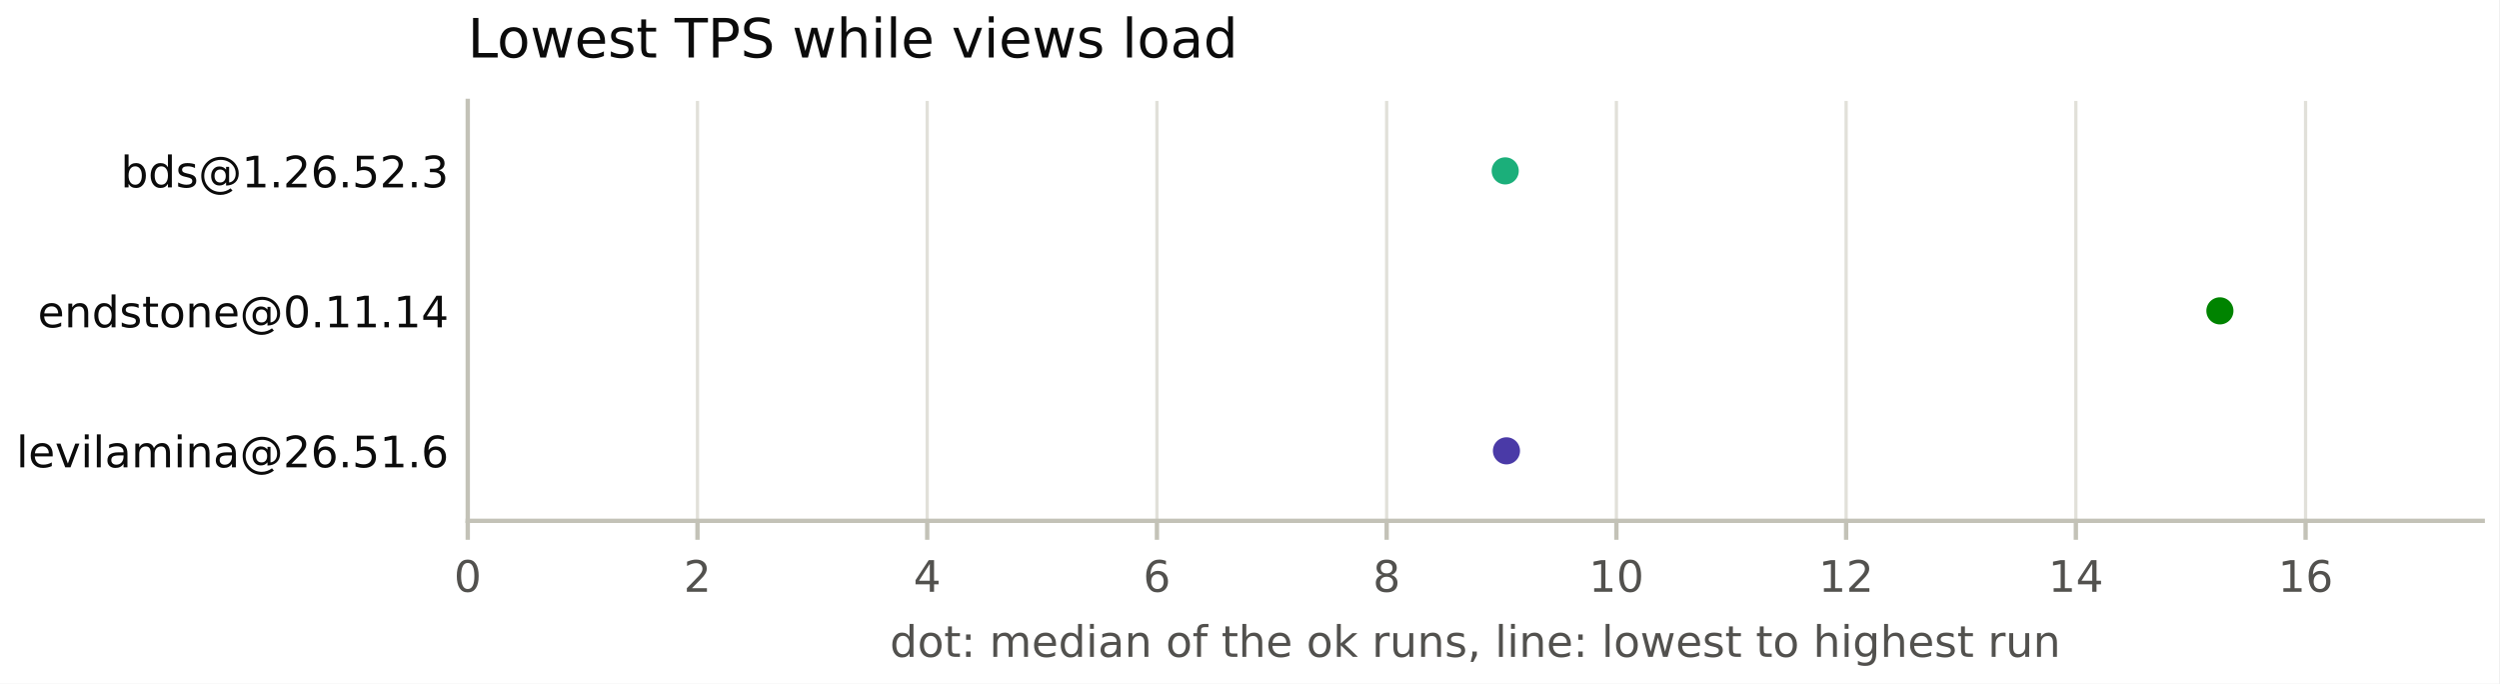
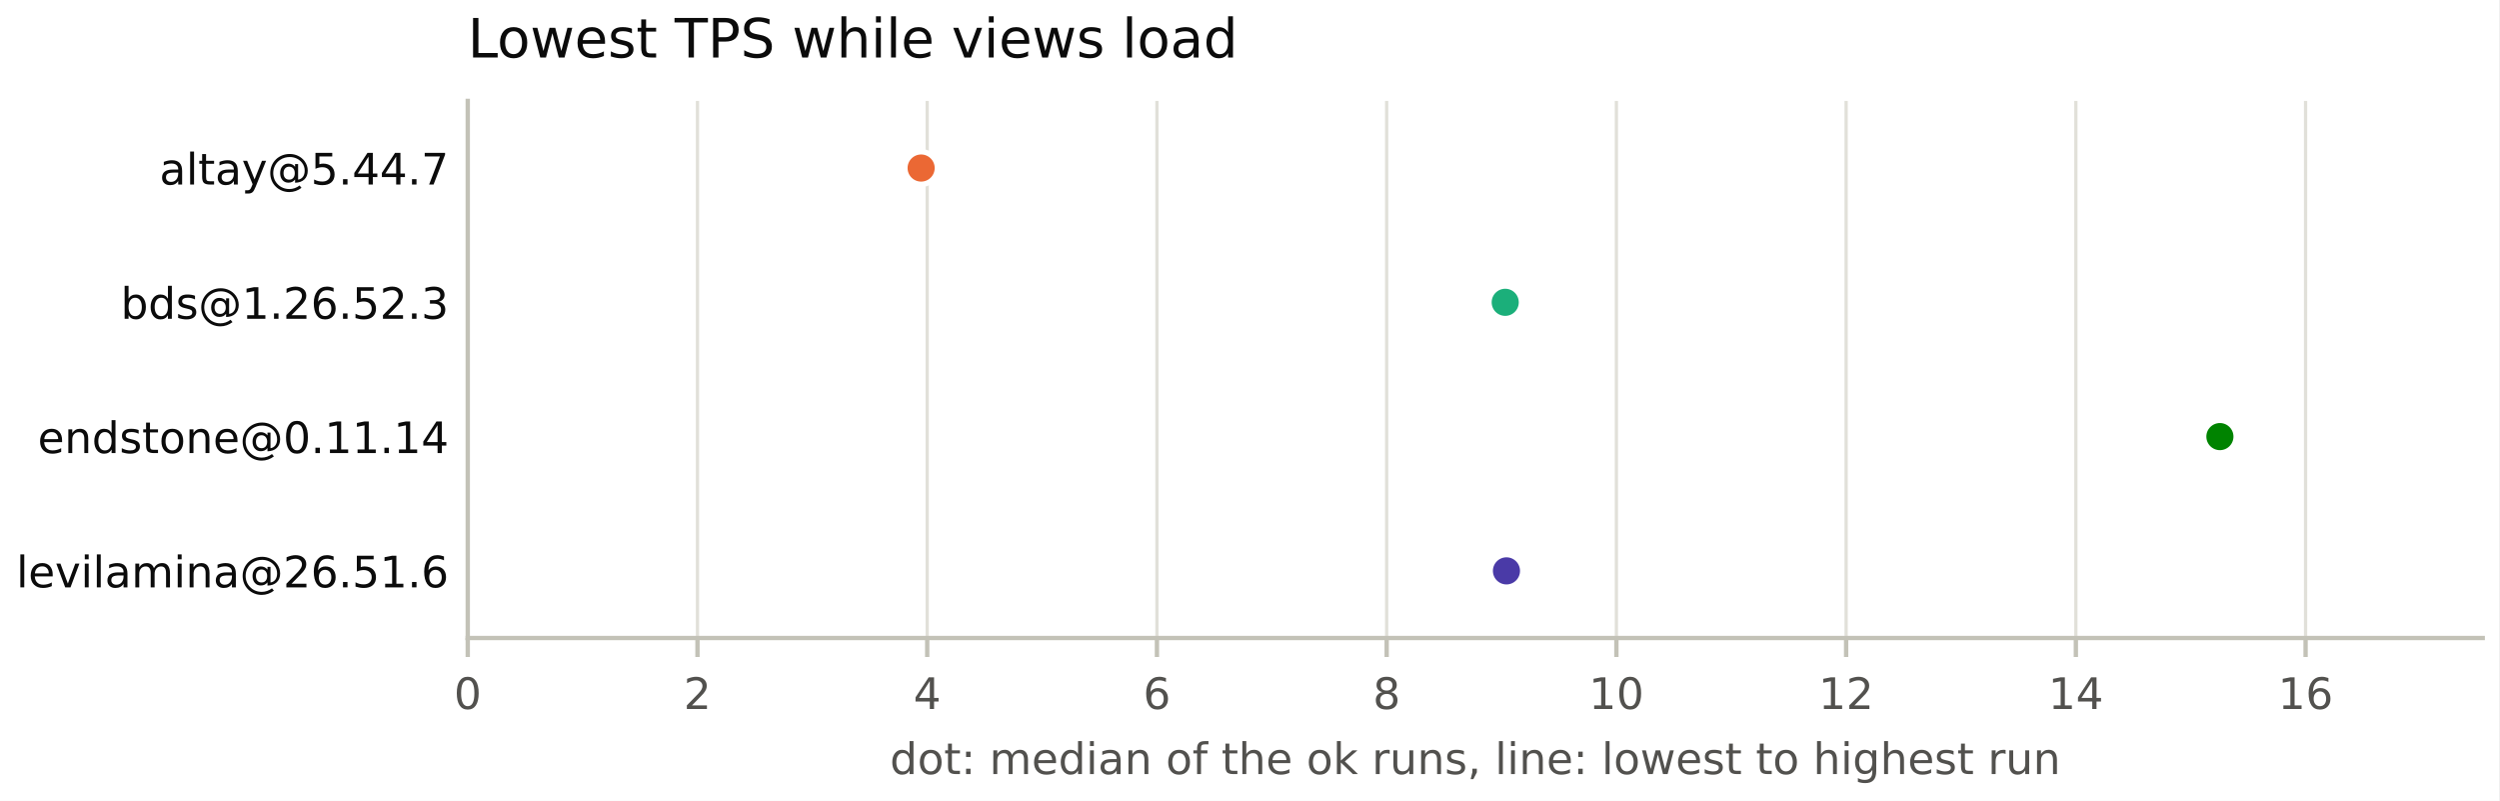
- <svg xmlns="http://www.w3.org/2000/svg" xmlns:xlink="http://www.w3.org/1999/xlink" width="460.8pt" height="126pt" viewBox="0 0 460.8 126" version="1.1">
+ <svg xmlns="http://www.w3.org/2000/svg" xmlns:xlink="http://www.w3.org/1999/xlink" width="460.8pt" height="147.6pt" viewBox="0 0 460.8 147.6" version="1.1">
  <defs>
    <style type="text/css">*{stroke-linejoin: round; stroke-linecap: butt}</style>
  </defs>
  <g id="figure_1">
    <g id="patch_1">
-       <path d="M 0 126  L 460.8 126  L 460.8 0  L 0 0  z " style="fill: #ffffff" />
+       <path d="M 0 147.6  L 460.8 147.6  L 460.8 0  L 0 0  z " style="fill: #ffffff" />
    </g>
    <g id="axes_1">
      <g id="patch_2">
-         <path d="M 86.25 95.999  L 457.8 95.999  L 457.8 18.599  L 86.25 18.599  z " style="fill: #ffffff" />
+         <path d="M 86.25 117.599  L 457.8 117.599  L 457.8 18.599  L 86.25 18.599  z " style="fill: #ffffff" />
      </g>
      <g id="matplotlib.axis_1">
        <g id="xtick_1">
          <g id="line2d_1">
-             <path d="M 86.25 95.999  L 86.25 18.599  " clip-path="url(#p7c513f6a26)" style="fill: none; stroke: #e1e0d9; stroke-width: 0.6; stroke-linecap: square" />
+             <path d="M 86.25 117.599  L 86.25 18.599  " clip-path="url(#pc4e7d0402a)" style="fill: none; stroke: #e1e0d9; stroke-width: 0.6; stroke-linecap: square" />
          </g>
          <g id="line2d_2">
            <defs>
-               <path id="m75fcb10ab3" d="M 0 0  L 0 3.5  " style="stroke: #c3c2b7; stroke-width: 0.8" />
+               <path id="mcd3a18408b" d="M 0 0  L 0 3.5  " style="stroke: #c3c2b7; stroke-width: 0.8" />
            </defs>
            <g>
-               <use xlink:href="#m75fcb10ab3" x="86.25" y="95.999" style="fill: #c3c2b7; stroke: #c3c2b7; stroke-width: 0.8" />
+               <use xlink:href="#mcd3a18408b" x="86.25" y="117.599" style="fill: #c3c2b7; stroke: #c3c2b7; stroke-width: 0.8" />
            </g>
          </g>
          <g id="text_1">
-             <g style="fill: #52514e" transform="translate(83.70524 109.0773) scale(0.08 -0.08)">
+             <g style="fill: #52514e" transform="translate(83.70524 130.6773) scale(0.08 -0.08)">
              <defs>
                <path id="DejaVuSans-13" d="M 2034 4250  Q 1547 4250 1301 3770  Q 1056 3291 1056 2328  Q 1056 1369 1301 889  Q 1547 409 2034 409  Q 2525 409 2770 889  Q 3016 1369 3016 2328  Q 3016 3291 2770 3770  Q 2525 4250 2034 4250  z M 2034 4750  Q 2819 4750 3233 4129  Q 3647 3509 3647 2328  Q 3647 1150 3233 529  Q 2819 -91 2034 -91  Q 1250 -91 836 529  Q 422 1150 422 2328  Q 422 3509 836 4129  Q 1250 4750 2034 4750  z " transform="scale(0.015625)" />
              </defs>
              <use xlink:href="#DejaVuSans-13" />
            </g>
          </g>
        </g>
        <g id="xtick_2">
          <g id="line2d_3">
-             <path d="M 128.611 95.999  L 128.611 18.599  " clip-path="url(#p7c513f6a26)" style="fill: none; stroke: #e1e0d9; stroke-width: 0.6; stroke-linecap: square" />
+             <path d="M 128.611 117.599  L 128.611 18.599  " clip-path="url(#pc4e7d0402a)" style="fill: none; stroke: #e1e0d9; stroke-width: 0.6; stroke-linecap: square" />
          </g>
          <g id="line2d_4">
            <g>
-               <use xlink:href="#m75fcb10ab3" x="128.611" y="95.999" style="fill: #c3c2b7; stroke: #c3c2b7; stroke-width: 0.8" />
+               <use xlink:href="#mcd3a18408b" x="128.611" y="117.599" style="fill: #c3c2b7; stroke: #c3c2b7; stroke-width: 0.8" />
            </g>
          </g>
          <g id="text_2">
-             <g style="fill: #52514e" transform="translate(126.0659 109.0773) scale(0.08 -0.08)">
+             <g style="fill: #52514e" transform="translate(126.0659 130.6773) scale(0.08 -0.08)">
              <defs>
                <path id="DejaVuSans-15" d="M 1228 531  L 3431 531  L 3431 0  L 469 0  L 469 531  Q 828 903 1448 1529  Q 2069 2156 2228 2338  Q 2531 2678 2651 2914  Q 2772 3150 2772 3378  Q 2772 3750 2511 3984  Q 2250 4219 1831 4219  Q 1534 4219 1204 4116  Q 875 4013 500 3803  L 500 4441  Q 881 4594 1212 4672  Q 1544 4750 1819 4750  Q 2544 4750 2975 4387  Q 3406 4025 3406 3419  Q 3406 3131 3298 2873  Q 3191 2616 2906 2266  Q 2828 2175 2409 1742  Q 1991 1309 1228 531  z " transform="scale(0.015625)" />
              </defs>
              <use xlink:href="#DejaVuSans-15" />
            </g>
          </g>
        </g>
        <g id="xtick_3">
          <g id="line2d_5">
-             <path d="M 170.971 95.999  L 170.971 18.599  " clip-path="url(#p7c513f6a26)" style="fill: none; stroke: #e1e0d9; stroke-width: 0.6; stroke-linecap: square" />
+             <path d="M 170.971 117.599  L 170.971 18.599  " clip-path="url(#pc4e7d0402a)" style="fill: none; stroke: #e1e0d9; stroke-width: 0.6; stroke-linecap: square" />
          </g>
          <g id="line2d_6">
            <g>
-               <use xlink:href="#m75fcb10ab3" x="170.971" y="95.999" style="fill: #c3c2b7; stroke: #c3c2b7; stroke-width: 0.8" />
+               <use xlink:href="#mcd3a18408b" x="170.971" y="117.599" style="fill: #c3c2b7; stroke: #c3c2b7; stroke-width: 0.8" />
            </g>
          </g>
          <g id="text_3">
-             <g style="fill: #52514e" transform="translate(168.4265 109.0773) scale(0.08 -0.08)">
+             <g style="fill: #52514e" transform="translate(168.4265 130.6773) scale(0.08 -0.08)">
              <defs>
                <path id="DejaVuSans-17" d="M 2419 4116  L 825 1625  L 2419 1625  L 2419 4116  z M 2253 4666  L 3047 4666  L 3047 1625  L 3713 1625  L 3713 1100  L 3047 1100  L 3047 0  L 2419 0  L 2419 1100  L 313 1100  L 313 1709  L 2253 4666  z " transform="scale(0.015625)" />
              </defs>
              <use xlink:href="#DejaVuSans-17" />
            </g>
          </g>
        </g>
        <g id="xtick_4">
          <g id="line2d_7">
-             <path d="M 213.332 95.999  L 213.332 18.599  " clip-path="url(#p7c513f6a26)" style="fill: none; stroke: #e1e0d9; stroke-width: 0.6; stroke-linecap: square" />
+             <path d="M 213.332 117.599  L 213.332 18.599  " clip-path="url(#pc4e7d0402a)" style="fill: none; stroke: #e1e0d9; stroke-width: 0.6; stroke-linecap: square" />
          </g>
          <g id="line2d_8">
            <g>
-               <use xlink:href="#m75fcb10ab3" x="213.332" y="95.999" style="fill: #c3c2b7; stroke: #c3c2b7; stroke-width: 0.8" />
+               <use xlink:href="#mcd3a18408b" x="213.332" y="117.599" style="fill: #c3c2b7; stroke: #c3c2b7; stroke-width: 0.8" />
            </g>
          </g>
          <g id="text_4">
-             <g style="fill: #52514e" transform="translate(210.7871 109.0773) scale(0.08 -0.08)">
+             <g style="fill: #52514e" transform="translate(210.7871 130.6773) scale(0.08 -0.08)">
              <defs>
                <path id="DejaVuSans-19" d="M 2113 2584  Q 1688 2584 1439 2293  Q 1191 2003 1191 1497  Q 1191 994 1439 701  Q 1688 409 2113 409  Q 2538 409 2786 701  Q 3034 994 3034 1497  Q 3034 2003 2786 2293  Q 2538 2584 2113 2584  z M 3366 4563  L 3366 3988  Q 3128 4100 2886 4159  Q 2644 4219 2406 4219  Q 1781 4219 1451 3797  Q 1122 3375 1075 2522  Q 1259 2794 1537 2939  Q 1816 3084 2150 3084  Q 2853 3084 3261 2657  Q 3669 2231 3669 1497  Q 3669 778 3244 343  Q 2819 -91 2113 -91  Q 1303 -91 875 529  Q 447 1150 447 2328  Q 447 3434 972 4092  Q 1497 4750 2381 4750  Q 2619 4750 2861 4703  Q 3103 4656 3366 4563  z " transform="scale(0.015625)" />
              </defs>
              <use xlink:href="#DejaVuSans-19" />
            </g>
          </g>
        </g>
        <g id="xtick_5">
          <g id="line2d_9">
-             <path d="M 255.693 95.999  L 255.693 18.599  " clip-path="url(#p7c513f6a26)" style="fill: none; stroke: #e1e0d9; stroke-width: 0.6; stroke-linecap: square" />
+             <path d="M 255.693 117.599  L 255.693 18.599  " clip-path="url(#pc4e7d0402a)" style="fill: none; stroke: #e1e0d9; stroke-width: 0.6; stroke-linecap: square" />
          </g>
          <g id="line2d_10">
            <g>
-               <use xlink:href="#m75fcb10ab3" x="255.693" y="95.999" style="fill: #c3c2b7; stroke: #c3c2b7; stroke-width: 0.8" />
+               <use xlink:href="#mcd3a18408b" x="255.693" y="117.599" style="fill: #c3c2b7; stroke: #c3c2b7; stroke-width: 0.8" />
            </g>
          </g>
          <g id="text_5">
-             <g style="fill: #52514e" transform="translate(253.1477 109.0773) scale(0.08 -0.08)">
+             <g style="fill: #52514e" transform="translate(253.1477 130.6773) scale(0.08 -0.08)">
              <defs>
                <path id="DejaVuSans-1b" d="M 2034 2216  Q 1584 2216 1326 1975  Q 1069 1734 1069 1313  Q 1069 891 1326 650  Q 1584 409 2034 409  Q 2484 409 2743 651  Q 3003 894 3003 1313  Q 3003 1734 2745 1975  Q 2488 2216 2034 2216  z M 1403 2484  Q 997 2584 770 2862  Q 544 3141 544 3541  Q 544 4100 942 4425  Q 1341 4750 2034 4750  Q 2731 4750 3128 4425  Q 3525 4100 3525 3541  Q 3525 3141 3298 2862  Q 3072 2584 2669 2484  Q 3125 2378 3379 2068  Q 3634 1759 3634 1313  Q 3634 634 3220 271  Q 2806 -91 2034 -91  Q 1263 -91 848 271  Q 434 634 434 1313  Q 434 1759 690 2068  Q 947 2378 1403 2484  z M 1172 3481  Q 1172 3119 1398 2916  Q 1625 2713 2034 2713  Q 2441 2713 2670 2916  Q 2900 3119 2900 3481  Q 2900 3844 2670 4047  Q 2441 4250 2034 4250  Q 1625 4250 1398 4047  Q 1172 3844 1172 3481  z " transform="scale(0.015625)" />
              </defs>
              <use xlink:href="#DejaVuSans-1b" />
            </g>
          </g>
        </g>
        <g id="xtick_6">
          <g id="line2d_11">
-             <path d="M 298.053 95.999  L 298.053 18.599  " clip-path="url(#p7c513f6a26)" style="fill: none; stroke: #e1e0d9; stroke-width: 0.6; stroke-linecap: square" />
+             <path d="M 298.053 117.599  L 298.053 18.599  " clip-path="url(#pc4e7d0402a)" style="fill: none; stroke: #e1e0d9; stroke-width: 0.6; stroke-linecap: square" />
          </g>
          <g id="line2d_12">
            <g>
-               <use xlink:href="#m75fcb10ab3" x="298.053" y="95.999" style="fill: #c3c2b7; stroke: #c3c2b7; stroke-width: 0.8" />
+               <use xlink:href="#mcd3a18408b" x="298.053" y="117.599" style="fill: #c3c2b7; stroke: #c3c2b7; stroke-width: 0.8" />
            </g>
          </g>
          <g id="text_6">
-             <g style="fill: #52514e" transform="translate(292.9633 109.0773) scale(0.08 -0.08)">
+             <g style="fill: #52514e" transform="translate(292.9633 130.6773) scale(0.08 -0.08)">
              <defs>
                <path id="DejaVuSans-14" d="M 794 531  L 1825 531  L 1825 4091  L 703 3866  L 703 4441  L 1819 4666  L 2450 4666  L 2450 531  L 3481 531  L 3481 0  L 794 0  L 794 531  z " transform="scale(0.015625)" />
              </defs>
              <use xlink:href="#DejaVuSans-14" />
              <use xlink:href="#DejaVuSans-13" transform="translate(63.625 0)" />
            </g>
          </g>
        </g>
        <g id="xtick_7">
          <g id="line2d_13">
-             <path d="M 340.414 95.999  L 340.414 18.599  " clip-path="url(#p7c513f6a26)" style="fill: none; stroke: #e1e0d9; stroke-width: 0.6; stroke-linecap: square" />
+             <path d="M 340.414 117.599  L 340.414 18.599  " clip-path="url(#pc4e7d0402a)" style="fill: none; stroke: #e1e0d9; stroke-width: 0.6; stroke-linecap: square" />
          </g>
          <g id="line2d_14">
            <g>
-               <use xlink:href="#m75fcb10ab3" x="340.414" y="95.999" style="fill: #c3c2b7; stroke: #c3c2b7; stroke-width: 0.8" />
+               <use xlink:href="#mcd3a18408b" x="340.414" y="117.599" style="fill: #c3c2b7; stroke: #c3c2b7; stroke-width: 0.8" />
            </g>
          </g>
          <g id="text_7">
-             <g style="fill: #52514e" transform="translate(335.3239 109.0773) scale(0.08 -0.08)">
+             <g style="fill: #52514e" transform="translate(335.3239 130.6773) scale(0.08 -0.08)">
              <use xlink:href="#DejaVuSans-14" />
              <use xlink:href="#DejaVuSans-15" transform="translate(63.625 0)" />
            </g>
          </g>
        </g>
        <g id="xtick_8">
          <g id="line2d_15">
-             <path d="M 382.775 95.999  L 382.775 18.599  " clip-path="url(#p7c513f6a26)" style="fill: none; stroke: #e1e0d9; stroke-width: 0.6; stroke-linecap: square" />
+             <path d="M 382.775 117.599  L 382.775 18.599  " clip-path="url(#pc4e7d0402a)" style="fill: none; stroke: #e1e0d9; stroke-width: 0.6; stroke-linecap: square" />
          </g>
          <g id="line2d_16">
            <g>
-               <use xlink:href="#m75fcb10ab3" x="382.775" y="95.999" style="fill: #c3c2b7; stroke: #c3c2b7; stroke-width: 0.8" />
+               <use xlink:href="#mcd3a18408b" x="382.775" y="117.599" style="fill: #c3c2b7; stroke: #c3c2b7; stroke-width: 0.8" />
            </g>
          </g>
          <g id="text_8">
-             <g style="fill: #52514e" transform="translate(377.6846 109.0773) scale(0.08 -0.08)">
+             <g style="fill: #52514e" transform="translate(377.6846 130.6773) scale(0.08 -0.08)">
              <use xlink:href="#DejaVuSans-14" />
              <use xlink:href="#DejaVuSans-17" transform="translate(63.625 0)" />
            </g>
          </g>
        </g>
        <g id="xtick_9">
          <g id="line2d_17">
-             <path d="M 425.135 95.999  L 425.135 18.599  " clip-path="url(#p7c513f6a26)" style="fill: none; stroke: #e1e0d9; stroke-width: 0.6; stroke-linecap: square" />
+             <path d="M 425.135 117.599  L 425.135 18.599  " clip-path="url(#pc4e7d0402a)" style="fill: none; stroke: #e1e0d9; stroke-width: 0.6; stroke-linecap: square" />
          </g>
          <g id="line2d_18">
            <g>
-               <use xlink:href="#m75fcb10ab3" x="425.135" y="95.999" style="fill: #c3c2b7; stroke: #c3c2b7; stroke-width: 0.8" />
+               <use xlink:href="#mcd3a18408b" x="425.135" y="117.599" style="fill: #c3c2b7; stroke: #c3c2b7; stroke-width: 0.8" />
            </g>
          </g>
          <g id="text_9">
-             <g style="fill: #52514e" transform="translate(420.0452 109.0773) scale(0.08 -0.08)">
+             <g style="fill: #52514e" transform="translate(420.0452 130.6773) scale(0.08 -0.08)">
              <use xlink:href="#DejaVuSans-14" />
              <use xlink:href="#DejaVuSans-19" transform="translate(63.625 0)" />
            </g>
          </g>
        </g>
        <g id="text_10">
-           <g style="fill: #52514e" transform="translate(164.0894 121.0779) scale(0.08 -0.08)">
+           <g style="fill: #52514e" transform="translate(164.0894 142.6779) scale(0.08 -0.08)">
            <defs>
              <path id="DejaVuSans-47" d="M 2906 2969  L 2906 4863  L 3481 4863  L 3481 0  L 2906 0  L 2906 525  Q 2725 213 2448 61  Q 2172 -91 1784 -91  Q 1150 -91 751 415  Q 353 922 353 1747  Q 353 2572 751 3078  Q 1150 3584 1784 3584  Q 2172 3584 2448 3432  Q 2725 3281 2906 2969  z M 947 1747  Q 947 1113 1208 752  Q 1469 391 1925 391  Q 2381 391 2643 752  Q 2906 1113 2906 1747  Q 2906 2381 2643 2742  Q 2381 3103 1925 3103  Q 1469 3103 1208 2742  Q 947 2381 947 1747  z " transform="scale(0.015625)" />
              <path id="DejaVuSans-52" d="M 1959 3097  Q 1497 3097 1228 2736  Q 959 2375 959 1747  Q 959 1119 1226 758  Q 1494 397 1959 397  Q 2419 397 2687 759  Q 2956 1122 2956 1747  Q 2956 2369 2687 2733  Q 2419 3097 1959 3097  z M 1959 3584  Q 2709 3584 3137 3096  Q 3566 2609 3566 1747  Q 3566 888 3137 398  Q 2709 -91 1959 -91  Q 1206 -91 779 398  Q 353 888 353 1747  Q 353 2609 779 3096  Q 1206 3584 1959 3584  z " transform="scale(0.015625)" />
              <path id="DejaVuSans-57" d="M 1172 4494  L 1172 3500  L 2356 3500  L 2356 3053  L 1172 3053  L 1172 1153  Q 1172 725 1289 603  Q 1406 481 1766 481  L 2356 481  L 2356 0  L 1766 0  Q 1100 0 847 248  Q 594 497 594 1153  L 594 3053  L 172 3053  L 172 3500  L 594 3500  L 594 4494  L 1172 4494  z " transform="scale(0.015625)" />
              <path id="DejaVuSans-1d" d="M 750 794  L 1409 794  L 1409 0  L 750 0  L 750 794  z M 750 3309  L 1409 3309  L 1409 2516  L 750 2516  L 750 3309  z " transform="scale(0.015625)" />
              <path id="DejaVuSans-3" transform="scale(0.015625)" />
              <path id="DejaVuSans-50" d="M 3328 2828  Q 3544 3216 3844 3400  Q 4144 3584 4550 3584  Q 5097 3584 5394 3201  Q 5691 2819 5691 2113  L 5691 0  L 5113 0  L 5113 2094  Q 5113 2597 4934 2840  Q 4756 3084 4391 3084  Q 3944 3084 3684 2787  Q 3425 2491 3425 1978  L 3425 0  L 2847 0  L 2847 2094  Q 2847 2600 2669 2842  Q 2491 3084 2119 3084  Q 1678 3084 1418 2786  Q 1159 2488 1159 1978  L 1159 0  L 581 0  L 581 3500  L 1159 3500  L 1159 2956  Q 1356 3278 1631 3431  Q 1906 3584 2284 3584  Q 2666 3584 2933 3390  Q 3200 3197 3328 2828  z " transform="scale(0.015625)" />
              <path id="DejaVuSans-48" d="M 3597 1894  L 3597 1613  L 953 1613  Q 991 1019 1311 708  Q 1631 397 2203 397  Q 2534 397 2845 478  Q 3156 559 3463 722  L 3463 178  Q 3153 47 2828 -22  Q 2503 -91 2169 -91  Q 1331 -91 842 396  Q 353 884 353 1716  Q 353 2575 817 3079  Q 1281 3584 2069 3584  Q 2775 3584 3186 3129  Q 3597 2675 3597 1894  z M 3022 2063  Q 3016 2534 2758 2815  Q 2500 3097 2075 3097  Q 1594 3097 1305 2825  Q 1016 2553 972 2059  L 3022 2063  z " transform="scale(0.015625)" />
              <path id="DejaVuSans-4c" d="M 603 3500  L 1178 3500  L 1178 0  L 603 0  L 603 3500  z M 603 4863  L 1178 4863  L 1178 4134  L 603 4134  L 603 4863  z " transform="scale(0.015625)" />
              <path id="DejaVuSans-44" d="M 2194 1759  Q 1497 1759 1228 1600  Q 959 1441 959 1056  Q 959 750 1161 570  Q 1363 391 1709 391  Q 2188 391 2477 730  Q 2766 1069 2766 1631  L 2766 1759  L 2194 1759  z M 3341 1997  L 3341 0  L 2766 0  L 2766 531  Q 2569 213 2275 61  Q 1981 -91 1556 -91  Q 1019 -91 701 211  Q 384 513 384 1019  Q 384 1609 779 1909  Q 1175 2209 1959 2209  L 2766 2209  L 2766 2266  Q 2766 2663 2505 2880  Q 2244 3097 1772 3097  Q 1472 3097 1187 3025  Q 903 2953 641 2809  L 641 3341  Q 956 3463 1253 3523  Q 1550 3584 1831 3584  Q 2591 3584 2966 3190  Q 3341 2797 3341 1997  z " transform="scale(0.015625)" />
              <path id="DejaVuSans-51" d="M 3513 2113  L 3513 0  L 2938 0  L 2938 2094  Q 2938 2591 2744 2837  Q 2550 3084 2163 3084  Q 1697 3084 1428 2787  Q 1159 2491 1159 1978  L 1159 0  L 581 0  L 581 3500  L 1159 3500  L 1159 2956  Q 1366 3272 1645 3428  Q 1925 3584 2291 3584  Q 2894 3584 3203 3211  Q 3513 2838 3513 2113  z " transform="scale(0.015625)" />
              <path id="DejaVuSans-49" d="M 2375 4863  L 2375 4384  L 1825 4384  Q 1516 4384 1395 4259  Q 1275 4134 1275 3809  L 1275 3500  L 2222 3500  L 2222 3053  L 1275 3053  L 1275 0  L 697 0  L 697 3053  L 147 3053  L 147 3500  L 697 3500  L 697 3744  Q 697 4328 969 4595  Q 1241 4863 1831 4863  L 2375 4863  z " transform="scale(0.015625)" />
              <path id="DejaVuSans-4b" d="M 3513 2113  L 3513 0  L 2938 0  L 2938 2094  Q 2938 2591 2744 2837  Q 2550 3084 2163 3084  Q 1697 3084 1428 2787  Q 1159 2491 1159 1978  L 1159 0  L 581 0  L 581 4863  L 1159 4863  L 1159 2956  Q 1366 3272 1645 3428  Q 1925 3584 2291 3584  Q 2894 3584 3203 3211  Q 3513 2838 3513 2113  z " transform="scale(0.015625)" />
              <path id="DejaVuSans-4e" d="M 581 4863  L 1159 4863  L 1159 1991  L 2875 3500  L 3609 3500  L 1753 1863  L 3688 0  L 2938 0  L 1159 1709  L 1159 0  L 581 0  L 581 4863  z " transform="scale(0.015625)" />
              <path id="DejaVuSans-55" d="M 2631 2963  Q 2534 3019 2420 3045  Q 2306 3072 2169 3072  Q 1681 3072 1420 2755  Q 1159 2438 1159 1844  L 1159 0  L 581 0  L 581 3500  L 1159 3500  L 1159 2956  Q 1341 3275 1631 3429  Q 1922 3584 2338 3584  Q 2397 3584 2469 3576  Q 2541 3569 2628 3553  L 2631 2963  z " transform="scale(0.015625)" />
              <path id="DejaVuSans-58" d="M 544 1381  L 544 3500  L 1119 3500  L 1119 1403  Q 1119 906 1312 657  Q 1506 409 1894 409  Q 2359 409 2629 706  Q 2900 1003 2900 1516  L 2900 3500  L 3475 3500  L 3475 0  L 2900 0  L 2900 538  Q 2691 219 2414 64  Q 2138 -91 1772 -91  Q 1169 -91 856 284  Q 544 659 544 1381  z M 1991 3584  L 1991 3584  z " transform="scale(0.015625)" />
              <path id="DejaVuSans-56" d="M 2834 3397  L 2834 2853  Q 2591 2978 2328 3040  Q 2066 3103 1784 3103  Q 1356 3103 1142 2972  Q 928 2841 928 2578  Q 928 2378 1081 2264  Q 1234 2150 1697 2047  L 1894 2003  Q 2506 1872 2764 1633  Q 3022 1394 3022 966  Q 3022 478 2636 193  Q 2250 -91 1575 -91  Q 1294 -91 989 -36  Q 684 19 347 128  L 347 722  Q 666 556 975 473  Q 1284 391 1588 391  Q 1994 391 2212 530  Q 2431 669 2431 922  Q 2431 1156 2273 1281  Q 2116 1406 1581 1522  L 1381 1569  Q 847 1681 609 1914  Q 372 2147 372 2553  Q 372 3047 722 3315  Q 1072 3584 1716 3584  Q 2034 3584 2315 3537  Q 2597 3491 2834 3397  z " transform="scale(0.015625)" />
              <path id="DejaVuSans-f" d="M 750 794  L 1409 794  L 1409 256  L 897 -744  L 494 -744  L 750 256  L 750 794  z " transform="scale(0.015625)" />
              <path id="DejaVuSans-4f" d="M 603 4863  L 1178 4863  L 1178 0  L 603 0  L 603 4863  z " transform="scale(0.015625)" />
              <path id="DejaVuSans-5a" d="M 269 3500  L 844 3500  L 1563 769  L 2278 3500  L 2956 3500  L 3675 769  L 4391 3500  L 4966 3500  L 4050 0  L 3372 0  L 2619 2869  L 1863 0  L 1184 0  L 269 3500  z " transform="scale(0.015625)" />
              <path id="DejaVuSans-4a" d="M 2906 1791  Q 2906 2416 2648 2759  Q 2391 3103 1925 3103  Q 1463 3103 1205 2759  Q 947 2416 947 1791  Q 947 1169 1205 825  Q 1463 481 1925 481  Q 2391 481 2648 825  Q 2906 1169 2906 1791  z M 3481 434  Q 3481 -459 3084 -895  Q 2688 -1331 1869 -1331  Q 1566 -1331 1297 -1286  Q 1028 -1241 775 -1147  L 775 -588  Q 1028 -725 1275 -790  Q 1522 -856 1778 -856  Q 2344 -856 2625 -561  Q 2906 -266 2906 331  L 2906 616  Q 2728 306 2450 153  Q 2172 0 1784 0  Q 1141 0 747 490  Q 353 981 353 1791  Q 353 2603 747 3093  Q 1141 3584 1784 3584  Q 2172 3584 2450 3431  Q 2728 3278 2906 2969  L 2906 3500  L 3481 3500  L 3481 434  z " transform="scale(0.015625)" />
            </defs>
            <use xlink:href="#DejaVuSans-47" />
            <use xlink:href="#DejaVuSans-52" transform="translate(63.48438 0)" />
            <use xlink:href="#DejaVuSans-57" transform="translate(124.6719 0)" />
            <use xlink:href="#DejaVuSans-1d" transform="translate(163.875 0)" />
            <use xlink:href="#DejaVuSans-3" transform="translate(197.5625 0)" />
            <use xlink:href="#DejaVuSans-50" transform="translate(229.3438 0)" />
            <use xlink:href="#DejaVuSans-48" transform="translate(326.75 0)" />
            <use xlink:href="#DejaVuSans-47" transform="translate(388.2812 0)" />
            <use xlink:href="#DejaVuSans-4c" transform="translate(451.7656 0)" />
            <use xlink:href="#DejaVuSans-44" transform="translate(479.5469 0)" />
            <use xlink:href="#DejaVuSans-51" transform="translate(540.8281 0)" />
            <use xlink:href="#DejaVuSans-3" transform="translate(604.2031 0)" />
            <use xlink:href="#DejaVuSans-52" transform="translate(635.9844 0)" />
            <use xlink:href="#DejaVuSans-49" transform="translate(697.1719 0)" />
            <use xlink:href="#DejaVuSans-3" transform="translate(732.375 0)" />
            <use xlink:href="#DejaVuSans-57" transform="translate(764.1562 0)" />
            <use xlink:href="#DejaVuSans-4b" transform="translate(803.3594 0)" />
            <use xlink:href="#DejaVuSans-48" transform="translate(866.7344 0)" />
            <use xlink:href="#DejaVuSans-3" transform="translate(928.2656 0)" />
            <use xlink:href="#DejaVuSans-52" transform="translate(960.0469 0)" />
            <use xlink:href="#DejaVuSans-4e" transform="translate(1021.234 0)" />
            <use xlink:href="#DejaVuSans-3" transform="translate(1079.141 0)" />
            <use xlink:href="#DejaVuSans-55" transform="translate(1110.922 0)" />
            <use xlink:href="#DejaVuSans-58" transform="translate(1152.031 0)" />
            <use xlink:href="#DejaVuSans-51" transform="translate(1215.406 0)" />
            <use xlink:href="#DejaVuSans-56" transform="translate(1278.781 0)" />
            <use xlink:href="#DejaVuSans-f" transform="translate(1330.875 0)" />
            <use xlink:href="#DejaVuSans-3" transform="translate(1362.656 0)" />
            <use xlink:href="#DejaVuSans-4f" transform="translate(1394.438 0)" />
            <use xlink:href="#DejaVuSans-4c" transform="translate(1422.219 0)" />
            <use xlink:href="#DejaVuSans-51" transform="translate(1450 0)" />
            <use xlink:href="#DejaVuSans-48" transform="translate(1513.375 0)" />
            <use xlink:href="#DejaVuSans-1d" transform="translate(1574.906 0)" />
            <use xlink:href="#DejaVuSans-3" transform="translate(1608.594 0)" />
            <use xlink:href="#DejaVuSans-4f" transform="translate(1640.375 0)" />
            <use xlink:href="#DejaVuSans-52" transform="translate(1668.156 0)" />
            <use xlink:href="#DejaVuSans-5a" transform="translate(1729.344 0)" />
            <use xlink:href="#DejaVuSans-48" transform="translate(1811.125 0)" />
            <use xlink:href="#DejaVuSans-56" transform="translate(1872.656 0)" />
            <use xlink:href="#DejaVuSans-57" transform="translate(1924.75 0)" />
            <use xlink:href="#DejaVuSans-3" transform="translate(1963.953 0)" />
            <use xlink:href="#DejaVuSans-57" transform="translate(1995.734 0)" />
            <use xlink:href="#DejaVuSans-52" transform="translate(2034.938 0)" />
            <use xlink:href="#DejaVuSans-3" transform="translate(2096.125 0)" />
            <use xlink:href="#DejaVuSans-4b" transform="translate(2127.906 0)" />
            <use xlink:href="#DejaVuSans-4c" transform="translate(2191.281 0)" />
            <use xlink:href="#DejaVuSans-4a" transform="translate(2219.062 0)" />
            <use xlink:href="#DejaVuSans-4b" transform="translate(2282.547 0)" />
            <use xlink:href="#DejaVuSans-48" transform="translate(2345.922 0)" />
            <use xlink:href="#DejaVuSans-56" transform="translate(2407.453 0)" />
            <use xlink:href="#DejaVuSans-57" transform="translate(2459.547 0)" />
            <use xlink:href="#DejaVuSans-3" transform="translate(2498.75 0)" />
            <use xlink:href="#DejaVuSans-55" transform="translate(2530.531 0)" />
            <use xlink:href="#DejaVuSans-58" transform="translate(2571.641 0)" />
            <use xlink:href="#DejaVuSans-51" transform="translate(2635.016 0)" />
          </g>
        </g>
      </g>
      <g id="matplotlib.axis_2">
        <g id="ytick_1">
          <g id="line2d_19" />
          <g id="text_11">
-             <g style="fill: #0b0b0b" transform="translate(22.25774 34.53813) scale(0.08 -0.08)">
+             <g style="fill: #0b0b0b" transform="translate(29.40649 34.01311) scale(0.08 -0.08)">
+               <defs>
+                 <path id="DejaVuSans-5c" d="M 2059 -325  Q 1816 -950 1584 -1140  Q 1353 -1331 966 -1331  L 506 -1331  L 506 -850  L 844 -850  Q 1081 -850 1212 -737  Q 1344 -625 1503 -206  L 1606 56  L 191 3500  L 800 3500  L 1894 763  L 2988 3500  L 3597 3500  L 2059 -325  z " transform="scale(0.015625)" />
+                 <path id="DejaVuSans-23" d="M 2381 1678  Q 2381 1231 2603 976  Q 2825 722 3213 722  Q 3597 722 3817 978  Q 4038 1234 4038 1678  Q 4038 2116 3813 2373  Q 3588 2631 3206 2631  Q 2828 2631 2604 2375  Q 2381 2119 2381 1678  z M 4084 744  Q 3897 503 3655 389  Q 3413 275 3091 275  Q 2553 275 2217 664  Q 1881 1053 1881 1678  Q 1881 2303 2218 2693  Q 2556 3084 3091 3084  Q 3413 3084 3656 2967  Q 3900 2850 4084 2613  L 4084 3022  L 4531 3022  L 4531 722  Q 4988 791 5245 1139  Q 5503 1488 5503 2041  Q 5503 2375 5404 2669  Q 5306 2963 5106 3213  Q 4781 3622 4314 3839  Q 3847 4056 3297 4056  Q 2913 4056 2559 3954  Q 2206 3853 1906 3653  Q 1416 3334 1139 2817  Q 863 2300 863 1697  Q 863 1200 1042 765  Q 1222 331 1563 0  Q 1891 -325 2322 -495  Q 2753 -666 3244 -666  Q 3647 -666 4036 -530  Q 4425 -394 4750 -141  L 5031 -488  Q 4641 -791 4180 -952  Q 3719 -1113 3244 -1113  Q 2666 -1113 2153 -908  Q 1641 -703 1241 -313  Q 841 78 631 592  Q 422 1106 422 1697  Q 422 2266 634 2781  Q 847 3297 1241 3688  Q 1644 4084 2172 4295  Q 2700 4506 3291 4506  Q 3953 4506 4520 4234  Q 5088 3963 5472 3463  Q 5706 3156 5829 2797  Q 5953 2438 5953 2053  Q 5953 1231 5456 756  Q 4959 281 4084 263  L 4084 744  z " transform="scale(0.015625)" />
+                 <path id="DejaVuSans-18" d="M 691 4666  L 3169 4666  L 3169 4134  L 1269 4134  L 1269 2991  Q 1406 3038 1543 3061  Q 1681 3084 1819 3084  Q 2600 3084 3056 2656  Q 3513 2228 3513 1497  Q 3513 744 3044 326  Q 2575 -91 1722 -91  Q 1428 -91 1123 -41  Q 819 9 494 109  L 494 744  Q 775 591 1075 516  Q 1375 441 1709 441  Q 2250 441 2565 725  Q 2881 1009 2881 1497  Q 2881 1984 2565 2268  Q 2250 2553 1709 2553  Q 1456 2553 1204 2497  Q 953 2441 691 2322  L 691 4666  z " transform="scale(0.015625)" />
+                 <path id="DejaVuSans-11" d="M 684 794  L 1344 794  L 1344 0  L 684 0  L 684 794  z " transform="scale(0.015625)" />
+                 <path id="DejaVuSans-1a" d="M 525 4666  L 3525 4666  L 3525 4397  L 1831 0  L 1172 0  L 2766 4134  L 525 4134  L 525 4666  z " transform="scale(0.015625)" />
+               </defs>
+               <use xlink:href="#DejaVuSans-44" />
+               <use xlink:href="#DejaVuSans-4f" transform="translate(61.28125 0)" />
+               <use xlink:href="#DejaVuSans-57" transform="translate(89.0625 0)" />
+               <use xlink:href="#DejaVuSans-44" transform="translate(128.2656 0)" />
+               <use xlink:href="#DejaVuSans-5c" transform="translate(189.5469 0)" />
+               <use xlink:href="#DejaVuSans-23" transform="translate(248.7344 0)" />
+               <use xlink:href="#DejaVuSans-18" transform="translate(348.7344 0)" />
+               <use xlink:href="#DejaVuSans-11" transform="translate(412.3594 0)" />
+               <use xlink:href="#DejaVuSans-17" transform="translate(444.1406 0)" />
+               <use xlink:href="#DejaVuSans-17" transform="translate(507.7656 0)" />
+               <use xlink:href="#DejaVuSans-11" transform="translate(571.3906 0)" />
+               <use xlink:href="#DejaVuSans-1a" transform="translate(603.1719 0)" />
+             </g>
+           </g>
+         </g>
+         <g id="ytick_2">
+           <g id="line2d_20" />
+           <g id="text_12">
+             <g style="fill: #0b0b0b" transform="translate(22.25774 58.76322) scale(0.08 -0.08)">
              <defs>
                <path id="DejaVuSans-45" d="M 3116 1747  Q 3116 2381 2855 2742  Q 2594 3103 2138 3103  Q 1681 3103 1420 2742  Q 1159 2381 1159 1747  Q 1159 1113 1420 752  Q 1681 391 2138 391  Q 2594 391 2855 752  Q 3116 1113 3116 1747  z M 1159 2969  Q 1341 3281 1617 3432  Q 1894 3584 2278 3584  Q 2916 3584 3314 3078  Q 3713 2572 3713 1747  Q 3713 922 3314 415  Q 2916 -91 2278 -91  Q 1894 -91 1617 61  Q 1341 213 1159 525  L 1159 0  L 581 0  L 581 4863  L 1159 4863  L 1159 2969  z " transform="scale(0.015625)" />
-                 <path id="DejaVuSans-23" d="M 2381 1678  Q 2381 1231 2603 976  Q 2825 722 3213 722  Q 3597 722 3817 978  Q 4038 1234 4038 1678  Q 4038 2116 3813 2373  Q 3588 2631 3206 2631  Q 2828 2631 2604 2375  Q 2381 2119 2381 1678  z M 4084 744  Q 3897 503 3655 389  Q 3413 275 3091 275  Q 2553 275 2217 664  Q 1881 1053 1881 1678  Q 1881 2303 2218 2693  Q 2556 3084 3091 3084  Q 3413 3084 3656 2967  Q 3900 2850 4084 2613  L 4084 3022  L 4531 3022  L 4531 722  Q 4988 791 5245 1139  Q 5503 1488 5503 2041  Q 5503 2375 5404 2669  Q 5306 2963 5106 3213  Q 4781 3622 4314 3839  Q 3847 4056 3297 4056  Q 2913 4056 2559 3954  Q 2206 3853 1906 3653  Q 1416 3334 1139 2817  Q 863 2300 863 1697  Q 863 1200 1042 765  Q 1222 331 1563 0  Q 1891 -325 2322 -495  Q 2753 -666 3244 -666  Q 3647 -666 4036 -530  Q 4425 -394 4750 -141  L 5031 -488  Q 4641 -791 4180 -952  Q 3719 -1113 3244 -1113  Q 2666 -1113 2153 -908  Q 1641 -703 1241 -313  Q 841 78 631 592  Q 422 1106 422 1697  Q 422 2266 634 2781  Q 847 3297 1241 3688  Q 1644 4084 2172 4295  Q 2700 4506 3291 4506  Q 3953 4506 4520 4234  Q 5088 3963 5472 3463  Q 5706 3156 5829 2797  Q 5953 2438 5953 2053  Q 5953 1231 5456 756  Q 4959 281 4084 263  L 4084 744  z " transform="scale(0.015625)" />
-                 <path id="DejaVuSans-11" d="M 684 794  L 1344 794  L 1344 0  L 684 0  L 684 794  z " transform="scale(0.015625)" />
-                 <path id="DejaVuSans-18" d="M 691 4666  L 3169 4666  L 3169 4134  L 1269 4134  L 1269 2991  Q 1406 3038 1543 3061  Q 1681 3084 1819 3084  Q 2600 3084 3056 2656  Q 3513 2228 3513 1497  Q 3513 744 3044 326  Q 2575 -91 1722 -91  Q 1428 -91 1123 -41  Q 819 9 494 109  L 494 744  Q 775 591 1075 516  Q 1375 441 1709 441  Q 2250 441 2565 725  Q 2881 1009 2881 1497  Q 2881 1984 2565 2268  Q 2250 2553 1709 2553  Q 1456 2553 1204 2497  Q 953 2441 691 2322  L 691 4666  z " transform="scale(0.015625)" />
                <path id="DejaVuSans-16" d="M 2597 2516  Q 3050 2419 3304 2112  Q 3559 1806 3559 1356  Q 3559 666 3084 287  Q 2609 -91 1734 -91  Q 1441 -91 1130 -33  Q 819 25 488 141  L 488 750  Q 750 597 1062 519  Q 1375 441 1716 441  Q 2309 441 2620 675  Q 2931 909 2931 1356  Q 2931 1769 2642 2001  Q 2353 2234 1838 2234  L 1294 2234  L 1294 2753  L 1863 2753  Q 2328 2753 2575 2939  Q 2822 3125 2822 3475  Q 2822 3834 2567 4026  Q 2313 4219 1838 4219  Q 1578 4219 1281 4162  Q 984 4106 628 3988  L 628 4550  Q 988 4650 1302 4700  Q 1616 4750 1894 4750  Q 2613 4750 3031 4423  Q 3450 4097 3450 3541  Q 3450 3153 3228 2886  Q 3006 2619 2597 2516  z " transform="scale(0.015625)" />
              </defs>
              <use xlink:href="#DejaVuSans-45" />
              <use xlink:href="#DejaVuSans-47" transform="translate(63.48438 0)" />
              <use xlink:href="#DejaVuSans-56" transform="translate(126.9688 0)" />
              <use xlink:href="#DejaVuSans-23" transform="translate(179.0625 0)" />
              <use xlink:href="#DejaVuSans-14" transform="translate(279.0625 0)" />
              <use xlink:href="#DejaVuSans-11" transform="translate(342.6875 0)" />
              <use xlink:href="#DejaVuSans-15" transform="translate(374.4688 0)" />
              <use xlink:href="#DejaVuSans-19" transform="translate(438.0938 0)" />
              <use xlink:href="#DejaVuSans-11" transform="translate(501.7188 0)" />
              <use xlink:href="#DejaVuSans-18" transform="translate(533.5 0)" />
              <use xlink:href="#DejaVuSans-15" transform="translate(597.125 0)" />
              <use xlink:href="#DejaVuSans-11" transform="translate(660.75 0)" />
              <use xlink:href="#DejaVuSans-16" transform="translate(692.5312 0)" />
            </g>
          </g>
        </g>
-         <g id="ytick_2">
-           <g id="line2d_20" />
-           <g id="text_12">
-             <g style="fill: #0b0b0b" transform="translate(6.95274 60.33828) scale(0.08 -0.08)">
+         <g id="ytick_3">
+           <g id="line2d_21" />
+           <g id="text_13">
+             <g style="fill: #0b0b0b" transform="translate(6.95274 83.51334) scale(0.08 -0.08)">
              <use xlink:href="#DejaVuSans-48" />
              <use xlink:href="#DejaVuSans-51" transform="translate(61.53125 0)" />
              <use xlink:href="#DejaVuSans-47" transform="translate(124.9062 0)" />
              <use xlink:href="#DejaVuSans-56" transform="translate(188.3906 0)" />
              <use xlink:href="#DejaVuSans-57" transform="translate(240.4844 0)" />
              <use xlink:href="#DejaVuSans-52" transform="translate(279.6875 0)" />
              <use xlink:href="#DejaVuSans-51" transform="translate(340.875 0)" />
              <use xlink:href="#DejaVuSans-48" transform="translate(404.25 0)" />
              <use xlink:href="#DejaVuSans-23" transform="translate(465.7812 0)" />
              <use xlink:href="#DejaVuSans-13" transform="translate(565.7812 0)" />
              <use xlink:href="#DejaVuSans-11" transform="translate(629.4062 0)" />
              <use xlink:href="#DejaVuSans-14" transform="translate(661.1875 0)" />
              <use xlink:href="#DejaVuSans-14" transform="translate(724.8125 0)" />
              <use xlink:href="#DejaVuSans-11" transform="translate(788.4375 0)" />
              <use xlink:href="#DejaVuSans-14" transform="translate(820.2188 0)" />
              <use xlink:href="#DejaVuSans-17" transform="translate(883.8438 0)" />
            </g>
          </g>
        </g>
-         <g id="ytick_3">
-           <g id="line2d_21" />
-           <g id="text_13">
-             <g style="fill: #0b0b0b" transform="translate(3.00024 86.13843) scale(0.08 -0.08)">
+         <g id="ytick_4">
+           <g id="line2d_22" />
+           <g id="text_14">
+             <g style="fill: #0b0b0b" transform="translate(3.00024 108.2635) scale(0.08 -0.08)">
              <defs>
                <path id="DejaVuSans-59" d="M 191 3500  L 800 3500  L 1894 563  L 2988 3500  L 3597 3500  L 2284 0  L 1503 0  L 191 3500  z " transform="scale(0.015625)" />
              </defs>
              <use xlink:href="#DejaVuSans-4f" />
              <use xlink:href="#DejaVuSans-48" transform="translate(27.78125 0)" />
              <use xlink:href="#DejaVuSans-59" transform="translate(89.3125 0)" />
              <use xlink:href="#DejaVuSans-4c" transform="translate(148.5 0)" />
              <use xlink:href="#DejaVuSans-4f" transform="translate(176.2812 0)" />
              <use xlink:href="#DejaVuSans-44" transform="translate(204.0625 0)" />
              <use xlink:href="#DejaVuSans-50" transform="translate(265.3438 0)" />
              <use xlink:href="#DejaVuSans-4c" transform="translate(362.75 0)" />
              <use xlink:href="#DejaVuSans-51" transform="translate(390.5312 0)" />
              <use xlink:href="#DejaVuSans-44" transform="translate(453.9062 0)" />
              <use xlink:href="#DejaVuSans-23" transform="translate(515.1875 0)" />
              <use xlink:href="#DejaVuSans-15" transform="translate(615.1875 0)" />
              <use xlink:href="#DejaVuSans-19" transform="translate(678.8125 0)" />
              <use xlink:href="#DejaVuSans-11" transform="translate(742.4375 0)" />
              <use xlink:href="#DejaVuSans-18" transform="translate(774.2188 0)" />
              <use xlink:href="#DejaVuSans-14" transform="translate(837.8438 0)" />
              <use xlink:href="#DejaVuSans-11" transform="translate(901.4688 0)" />
              <use xlink:href="#DejaVuSans-19" transform="translate(933.25 0)" />
            </g>
          </g>
        </g>
      </g>
      <g id="LineCollection_1">
-         <path d="M 277.553 31.499  L 277.553 31.499  " clip-path="url(#p7c513f6a26)" style="fill: none; stroke: #1baf7a; stroke-width: 1.5" />
-       </g>
-       <g id="line2d_22">
-         <defs>
-           <path id="mb59e33e099" d="M 0 3  C 0.796 3 1.559 2.684 2.121 2.121  C 2.684 1.559 3 0.796 3 0  C 3 -0.796 2.684 -1.559 2.121 -2.121  C 1.559 -2.684 0.796 -3 0 -3  C -0.796 -3 -1.559 -2.684 -2.121 -2.121  C -2.684 -1.559 -3 -0.796 -3 0  C -3 0.796 -2.684 1.559 -2.121 2.121  C -1.559 2.684 -0.796 3 0 3  z " style="stroke: #ffffff" />
-         </defs>
-         <g clip-path="url(#p7c513f6a26)">
-           <use xlink:href="#mb59e33e099" x="277.553" y="31.499" style="fill: #1baf7a; stroke: #ffffff" />
-         </g>
-       </g>
-       <g id="LineCollection_2">
-         <path d="M 409.337 57.299  L 409.337 57.299  " clip-path="url(#p7c513f6a26)" style="fill: none; stroke: #008300; stroke-width: 1.5" />
+         <path d="M 169.851 30.974  L 169.851 30.974  " clip-path="url(#pc4e7d0402a)" style="fill: none; stroke: #eb6834; stroke-width: 1.5" />
      </g>
      <g id="line2d_23">
        <defs>
-           <path id="m7f833a1369" d="M 0 3  C 0.796 3 1.559 2.684 2.121 2.121  C 2.684 1.559 3 0.796 3 0  C 3 -0.796 2.684 -1.559 2.121 -2.121  C 1.559 -2.684 0.796 -3 0 -3  C -0.796 -3 -1.559 -2.684 -2.121 -2.121  C -2.684 -1.559 -3 -0.796 -3 0  C -3 0.796 -2.684 1.559 -2.121 2.121  C -1.559 2.684 -0.796 3 0 3  z " style="stroke: #ffffff" />
+           <path id="mff7b63847f" d="M 0 3  C 0.796 3 1.559 2.684 2.121 2.121  C 2.684 1.559 3 0.796 3 0  C 3 -0.796 2.684 -1.559 2.121 -2.121  C 1.559 -2.684 0.796 -3 0 -3  C -0.796 -3 -1.559 -2.684 -2.121 -2.121  C -2.684 -1.559 -3 -0.796 -3 0  C -3 0.796 -2.684 1.559 -2.121 2.121  C -1.559 2.684 -0.796 3 0 3  z " style="stroke: #ffffff" />
        </defs>
-         <g clip-path="url(#p7c513f6a26)">
-           <use xlink:href="#m7f833a1369" x="409.337" y="57.299" style="fill: #008300; stroke: #ffffff" />
-         </g>
-       </g>
-       <g id="LineCollection_3">
-         <path d="M 277.782 83.099  L 277.782 83.099  " clip-path="url(#p7c513f6a26)" style="fill: none; stroke: #4a3aa7; stroke-width: 1.5" />
+         <g clip-path="url(#pc4e7d0402a)">
+           <use xlink:href="#mff7b63847f" x="169.851" y="30.974" style="fill: #eb6834; stroke: #ffffff" />
+         </g>
+       </g>
+       <g id="LineCollection_2">
+         <path d="M 277.553 55.724  L 277.553 55.724  " clip-path="url(#pc4e7d0402a)" style="fill: none; stroke: #1baf7a; stroke-width: 1.5" />
      </g>
      <g id="line2d_24">
        <defs>
-           <path id="mcc22472e98" d="M 0 3  C 0.796 3 1.559 2.684 2.121 2.121  C 2.684 1.559 3 0.796 3 0  C 3 -0.796 2.684 -1.559 2.121 -2.121  C 1.559 -2.684 0.796 -3 0 -3  C -0.796 -3 -1.559 -2.684 -2.121 -2.121  C -2.684 -1.559 -3 -0.796 -3 0  C -3 0.796 -2.684 1.559 -2.121 2.121  C -1.559 2.684 -0.796 3 0 3  z " style="stroke: #ffffff" />
+           <path id="me2bfcaabd1" d="M 0 3  C 0.796 3 1.559 2.684 2.121 2.121  C 2.684 1.559 3 0.796 3 0  C 3 -0.796 2.684 -1.559 2.121 -2.121  C 1.559 -2.684 0.796 -3 0 -3  C -0.796 -3 -1.559 -2.684 -2.121 -2.121  C -2.684 -1.559 -3 -0.796 -3 0  C -3 0.796 -2.684 1.559 -2.121 2.121  C -1.559 2.684 -0.796 3 0 3  z " style="stroke: #ffffff" />
        </defs>
-         <g clip-path="url(#p7c513f6a26)">
-           <use xlink:href="#mcc22472e98" x="277.782" y="83.099" style="fill: #4a3aa7; stroke: #ffffff" />
+         <g clip-path="url(#pc4e7d0402a)">
+           <use xlink:href="#me2bfcaabd1" x="277.553" y="55.724" style="fill: #1baf7a; stroke: #ffffff" />
+         </g>
+       </g>
+       <g id="LineCollection_3">
+         <path d="M 409.337 80.474  L 409.337 80.474  " clip-path="url(#pc4e7d0402a)" style="fill: none; stroke: #008300; stroke-width: 1.5" />
+       </g>
+       <g id="line2d_25">
+         <defs>
+           <path id="m9c8b613550" d="M 0 3  C 0.796 3 1.559 2.684 2.121 2.121  C 2.684 1.559 3 0.796 3 0  C 3 -0.796 2.684 -1.559 2.121 -2.121  C 1.559 -2.684 0.796 -3 0 -3  C -0.796 -3 -1.559 -2.684 -2.121 -2.121  C -2.684 -1.559 -3 -0.796 -3 0  C -3 0.796 -2.684 1.559 -2.121 2.121  C -1.559 2.684 -0.796 3 0 3  z " style="stroke: #ffffff" />
+         </defs>
+         <g clip-path="url(#pc4e7d0402a)">
+           <use xlink:href="#m9c8b613550" x="409.337" y="80.474" style="fill: #008300; stroke: #ffffff" />
+         </g>
+       </g>
+       <g id="LineCollection_4">
+         <path d="M 277.782 105.224  L 277.782 105.224  " clip-path="url(#pc4e7d0402a)" style="fill: none; stroke: #4a3aa7; stroke-width: 1.5" />
+       </g>
+       <g id="line2d_26">
+         <defs>
+           <path id="mcf05ddf424" d="M 0 3  C 0.796 3 1.559 2.684 2.121 2.121  C 2.684 1.559 3 0.796 3 0  C 3 -0.796 2.684 -1.559 2.121 -2.121  C 1.559 -2.684 0.796 -3 0 -3  C -0.796 -3 -1.559 -2.684 -2.121 -2.121  C -2.684 -1.559 -3 -0.796 -3 0  C -3 0.796 -2.684 1.559 -2.121 2.121  C -1.559 2.684 -0.796 3 0 3  z " style="stroke: #ffffff" />
+         </defs>
+         <g clip-path="url(#pc4e7d0402a)">
+           <use xlink:href="#mcf05ddf424" x="277.782" y="105.224" style="fill: #4a3aa7; stroke: #ffffff" />
        </g>
      </g>
      <g id="patch_3">
-         <path d="M 86.25 95.999  L 86.25 18.599  " style="fill: none; stroke: #c3c2b7; stroke-width: 0.8; stroke-linejoin: miter; stroke-linecap: square" />
+         <path d="M 86.25 117.599  L 86.25 18.599  " style="fill: none; stroke: #c3c2b7; stroke-width: 0.8; stroke-linejoin: miter; stroke-linecap: square" />
      </g>
      <g id="patch_4">
-         <path d="M 86.25 95.999  L 457.8 95.999  " style="fill: none; stroke: #c3c2b7; stroke-width: 0.8; stroke-linejoin: miter; stroke-linecap: square" />
-       </g>
-       <g id="text_14">
+         <path d="M 86.25 117.599  L 457.8 117.599  " style="fill: none; stroke: #c3c2b7; stroke-width: 0.8; stroke-linejoin: miter; stroke-linecap: square" />
+       </g>
+       <g id="text_15">
        <g style="fill: #0b0b0b" transform="translate(86.25024 10.59868) scale(0.1 -0.1)">
          <defs>
            <path id="DejaVuSans-2f" d="M 628 4666  L 1259 4666  L 1259 531  L 3531 531  L 3531 0  L 628 0  L 628 4666  z " transform="scale(0.015625)" />
            <path id="DejaVuSans-37" d="M -19 4666  L 3928 4666  L 3928 4134  L 2272 4134  L 2272 0  L 1638 0  L 1638 4134  L -19 4134  L -19 4666  z " transform="scale(0.015625)" />
            <path id="DejaVuSans-33" d="M 1259 4147  L 1259 2394  L 2053 2394  Q 2494 2394 2734 2622  Q 2975 2850 2975 3272  Q 2975 3691 2734 3919  Q 2494 4147 2053 4147  L 1259 4147  z M 628 4666  L 2053 4666  Q 2838 4666 3239 4311  Q 3641 3956 3641 3272  Q 3641 2581 3239 2228  Q 2838 1875 2053 1875  L 1259 1875  L 1259 0  L 628 0  L 628 4666  z " transform="scale(0.015625)" />
            <path id="DejaVuSans-36" d="M 3425 4513  L 3425 3897  Q 3066 4069 2747 4153  Q 2428 4238 2131 4238  Q 1616 4238 1336 4038  Q 1056 3838 1056 3469  Q 1056 3159 1242 3001  Q 1428 2844 1947 2747  L 2328 2669  Q 3034 2534 3370 2195  Q 3706 1856 3706 1288  Q 3706 609 3251 259  Q 2797 -91 1919 -91  Q 1588 -91 1214 -16  Q 841 59 441 206  L 441 856  Q 825 641 1194 531  Q 1563 422 1919 422  Q 2459 422 2753 634  Q 3047 847 3047 1241  Q 3047 1584 2836 1778  Q 2625 1972 2144 2069  L 1759 2144  Q 1053 2284 737 2584  Q 422 2884 422 3419  Q 422 4038 858 4394  Q 1294 4750 2059 4750  Q 2388 4750 2728 4690  Q 3069 4631 3425 4513  z " transform="scale(0.015625)" />
          </defs>
          <use xlink:href="#DejaVuSans-2f" />
          <use xlink:href="#DejaVuSans-52" transform="translate(53.96875 0)" />
          <use xlink:href="#DejaVuSans-5a" transform="translate(115.1562 0)" />
          <use xlink:href="#DejaVuSans-48" transform="translate(196.9375 0)" />
          <use xlink:href="#DejaVuSans-56" transform="translate(258.4688 0)" />
          <use xlink:href="#DejaVuSans-57" transform="translate(310.5625 0)" />
          <use xlink:href="#DejaVuSans-3" transform="translate(349.7656 0)" />
          <use xlink:href="#DejaVuSans-37" transform="translate(381.5469 0)" />
          <use xlink:href="#DejaVuSans-33" transform="translate(442.625 0)" />
          <use xlink:href="#DejaVuSans-36" transform="translate(502.9219 0)" />
          <use xlink:href="#DejaVuSans-3" transform="translate(566.4062 0)" />
          <use xlink:href="#DejaVuSans-5a" transform="translate(598.1875 0)" />
          <use xlink:href="#DejaVuSans-4b" transform="translate(679.9688 0)" />
          <use xlink:href="#DejaVuSans-4c" transform="translate(743.3438 0)" />
          <use xlink:href="#DejaVuSans-4f" transform="translate(771.125 0)" />
          <use xlink:href="#DejaVuSans-48" transform="translate(798.9062 0)" />
          <use xlink:href="#DejaVuSans-3" transform="translate(860.4375 0)" />
          <use xlink:href="#DejaVuSans-59" transform="translate(892.2188 0)" />
          <use xlink:href="#DejaVuSans-4c" transform="translate(951.4062 0)" />
          <use xlink:href="#DejaVuSans-48" transform="translate(979.1875 0)" />
          <use xlink:href="#DejaVuSans-5a" transform="translate(1040.719 0)" />
          <use xlink:href="#DejaVuSans-56" transform="translate(1122.5 0)" />
          <use xlink:href="#DejaVuSans-3" transform="translate(1174.594 0)" />
          <use xlink:href="#DejaVuSans-4f" transform="translate(1206.375 0)" />
          <use xlink:href="#DejaVuSans-52" transform="translate(1234.156 0)" />
          <use xlink:href="#DejaVuSans-44" transform="translate(1295.344 0)" />
          <use xlink:href="#DejaVuSans-47" transform="translate(1356.625 0)" />
        </g>
      </g>
    </g>
  </g>
  <defs>
-     <clipPath id="p7c513f6a26">
-       <rect x="86.25" y="18.599" width="371.55" height="77.4" />
+     <clipPath id="pc4e7d0402a">
+       <rect x="86.25" y="18.599" width="371.55" height="99" />
    </clipPath>
  </defs>
</svg>
